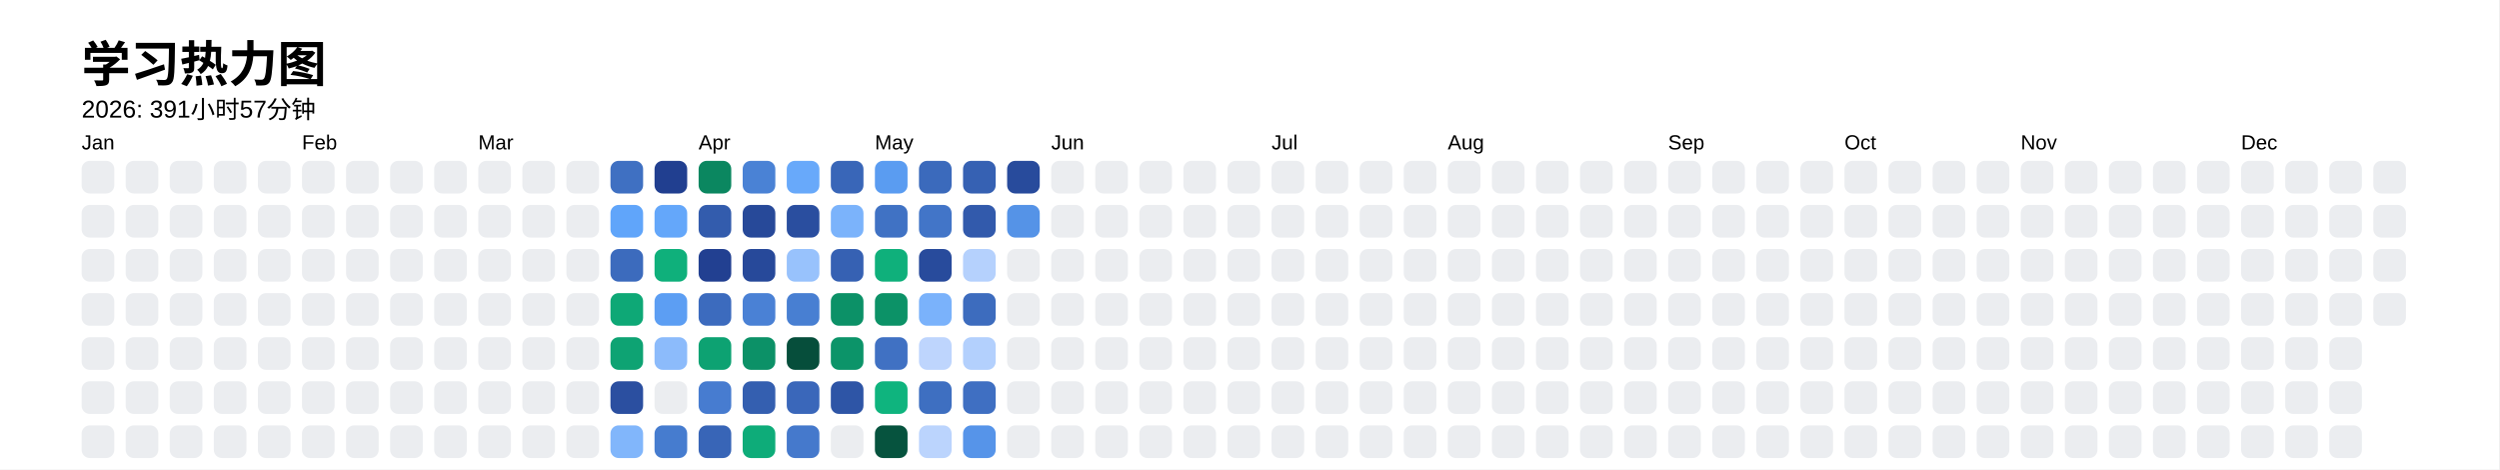
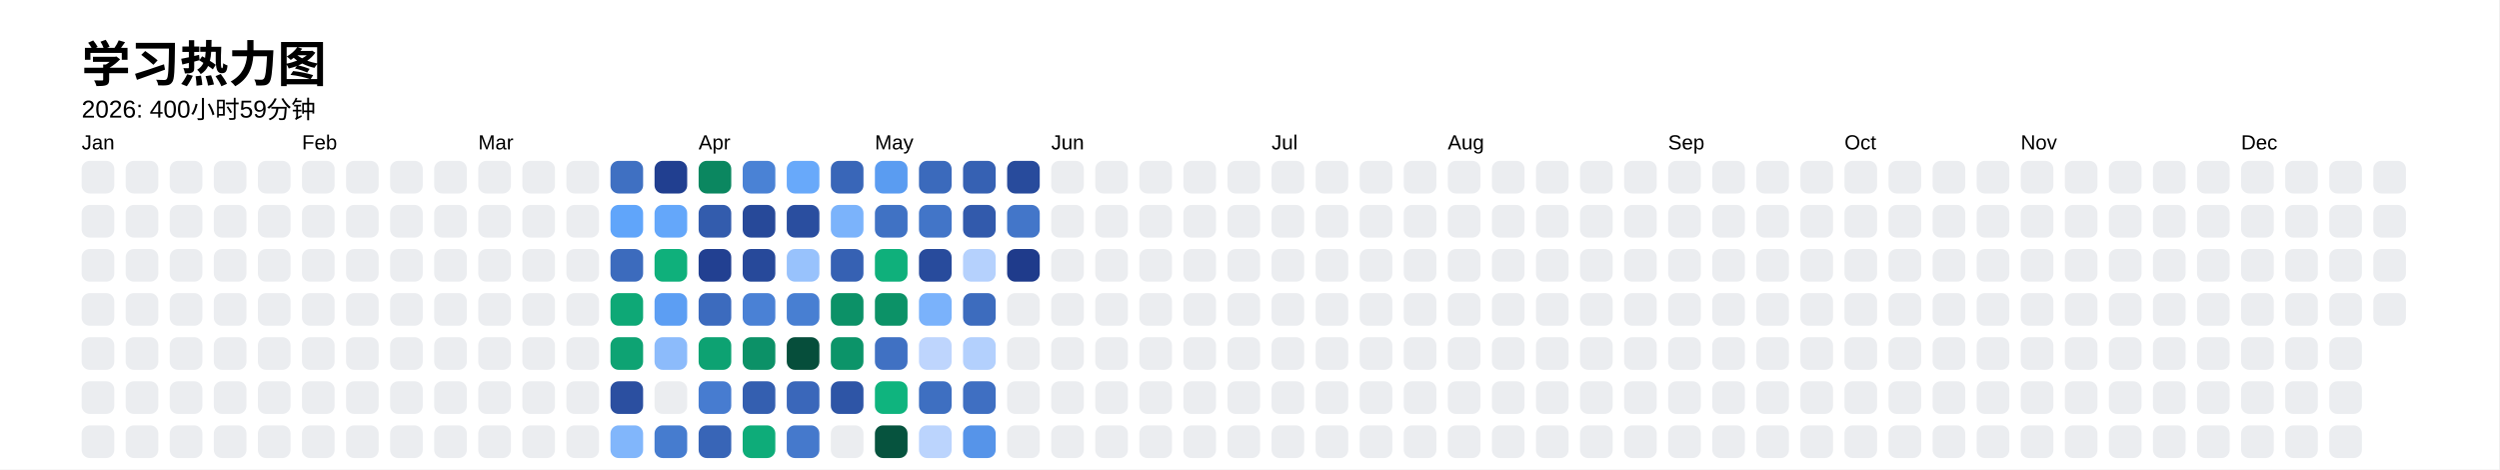
<svg xmlns="http://www.w3.org/2000/svg" style="background-color:white;" baseProfile="full" height="57.5mm" version="1.1" viewBox="0,0,306.2,57.5" width="306.2mm">
  <defs />
  <rect fill="#FFFFFF" height="57.5" width="306.2" x="0" y="0" />
  <text fill="#000000" style="font-size:6px; font-family:Arial; font-weight:bold;" x="10" y="10">学习热力图</text>
-   <text fill="#000000" style="font-size:3px; font-family:Arial;" x="10" y="14.4">2026: 391小时57分钟</text>
+   <text fill="#000000" style="font-size:3px; font-family:Arial;" x="10" y="14.4">2026: 400小时59分钟</text>
  <text fill="#000000" style="font-size:2.5px; font-family:Arial" x="10" y="18.3">Jan</text>
  <rect fill="#ebedf0" height="4" rx="1" ry="1" width="4" x="10" y="19.7" />
  <rect fill="#ebedf0" height="4" rx="1" ry="1" width="4" x="10" y="25.1" />
  <rect fill="#ebedf0" height="4" rx="1" ry="1" width="4" x="10" y="30.5" />
  <rect fill="#ebedf0" height="4" rx="1" ry="1" width="4" x="10" y="35.9" />
  <rect fill="#ebedf0" height="4" rx="1" ry="1" width="4" x="10" y="41.3" />
  <rect fill="#ebedf0" height="4" rx="1" ry="1" width="4" x="10" y="46.7" />
  <rect fill="#ebedf0" height="4" rx="1" ry="1" width="4" x="10" y="52.1" />
  <rect fill="#ebedf0" height="4" rx="1" ry="1" width="4" x="15.4" y="19.7" />
  <rect fill="#ebedf0" height="4" rx="1" ry="1" width="4" x="15.4" y="25.1" />
  <rect fill="#ebedf0" height="4" rx="1" ry="1" width="4" x="15.4" y="30.5" />
  <rect fill="#ebedf0" height="4" rx="1" ry="1" width="4" x="15.4" y="35.9" />
  <rect fill="#ebedf0" height="4" rx="1" ry="1" width="4" x="15.4" y="41.3" />
  <rect fill="#ebedf0" height="4" rx="1" ry="1" width="4" x="15.4" y="46.7" />
  <rect fill="#ebedf0" height="4" rx="1" ry="1" width="4" x="15.4" y="52.1" />
  <rect fill="#ebedf0" height="4" rx="1" ry="1" width="4" x="20.8" y="19.7" />
  <rect fill="#ebedf0" height="4" rx="1" ry="1" width="4" x="20.8" y="25.1" />
  <rect fill="#ebedf0" height="4" rx="1" ry="1" width="4" x="20.8" y="30.5" />
  <rect fill="#ebedf0" height="4" rx="1" ry="1" width="4" x="20.8" y="35.9" />
  <rect fill="#ebedf0" height="4" rx="1" ry="1" width="4" x="20.8" y="41.3" />
  <rect fill="#ebedf0" height="4" rx="1" ry="1" width="4" x="20.8" y="46.7" />
  <rect fill="#ebedf0" height="4" rx="1" ry="1" width="4" x="20.8" y="52.1" />
  <rect fill="#ebedf0" height="4" rx="1" ry="1" width="4" x="26.2" y="19.7" />
  <rect fill="#ebedf0" height="4" rx="1" ry="1" width="4" x="26.2" y="25.1" />
  <rect fill="#ebedf0" height="4" rx="1" ry="1" width="4" x="26.2" y="30.5" />
  <rect fill="#ebedf0" height="4" rx="1" ry="1" width="4" x="26.2" y="35.9" />
  <rect fill="#ebedf0" height="4" rx="1" ry="1" width="4" x="26.2" y="41.3" />
  <rect fill="#ebedf0" height="4" rx="1" ry="1" width="4" x="26.2" y="46.7" />
  <rect fill="#ebedf0" height="4" rx="1" ry="1" width="4" x="26.2" y="52.1" />
  <rect fill="#ebedf0" height="4" rx="1" ry="1" width="4" x="31.6" y="19.7" />
  <rect fill="#ebedf0" height="4" rx="1" ry="1" width="4" x="31.6" y="25.1" />
  <rect fill="#ebedf0" height="4" rx="1" ry="1" width="4" x="31.6" y="30.5" />
  <rect fill="#ebedf0" height="4" rx="1" ry="1" width="4" x="31.6" y="35.9" />
  <rect fill="#ebedf0" height="4" rx="1" ry="1" width="4" x="31.6" y="41.3" />
  <rect fill="#ebedf0" height="4" rx="1" ry="1" width="4" x="31.6" y="46.7" />
  <rect fill="#ebedf0" height="4" rx="1" ry="1" width="4" x="31.6" y="52.1" />
  <text fill="#000000" style="font-size:2.5px; font-family:Arial" x="37.0" y="18.3">Feb</text>
  <rect fill="#ebedf0" height="4" rx="1" ry="1" width="4" x="37.0" y="19.7" />
  <rect fill="#ebedf0" height="4" rx="1" ry="1" width="4" x="37.0" y="25.1" />
  <rect fill="#ebedf0" height="4" rx="1" ry="1" width="4" x="37.0" y="30.5" />
  <rect fill="#ebedf0" height="4" rx="1" ry="1" width="4" x="37.0" y="35.9" />
  <rect fill="#ebedf0" height="4" rx="1" ry="1" width="4" x="37.0" y="41.3" />
  <rect fill="#ebedf0" height="4" rx="1" ry="1" width="4" x="37.0" y="46.7" />
  <rect fill="#ebedf0" height="4" rx="1" ry="1" width="4" x="37.0" y="52.1" />
  <rect fill="#ebedf0" height="4" rx="1" ry="1" width="4" x="42.4" y="19.7" />
  <rect fill="#ebedf0" height="4" rx="1" ry="1" width="4" x="42.4" y="25.1" />
  <rect fill="#ebedf0" height="4" rx="1" ry="1" width="4" x="42.4" y="30.5" />
  <rect fill="#ebedf0" height="4" rx="1" ry="1" width="4" x="42.4" y="35.9" />
  <rect fill="#ebedf0" height="4" rx="1" ry="1" width="4" x="42.4" y="41.3" />
  <rect fill="#ebedf0" height="4" rx="1" ry="1" width="4" x="42.4" y="46.7" />
  <rect fill="#ebedf0" height="4" rx="1" ry="1" width="4" x="42.4" y="52.1" />
  <rect fill="#ebedf0" height="4" rx="1" ry="1" width="4" x="47.8" y="19.7" />
  <rect fill="#ebedf0" height="4" rx="1" ry="1" width="4" x="47.8" y="25.1" />
  <rect fill="#ebedf0" height="4" rx="1" ry="1" width="4" x="47.8" y="30.5" />
  <rect fill="#ebedf0" height="4" rx="1" ry="1" width="4" x="47.8" y="35.9" />
  <rect fill="#ebedf0" height="4" rx="1" ry="1" width="4" x="47.8" y="41.3" />
  <rect fill="#ebedf0" height="4" rx="1" ry="1" width="4" x="47.8" y="46.7" />
  <rect fill="#ebedf0" height="4" rx="1" ry="1" width="4" x="47.8" y="52.1" />
  <rect fill="#ebedf0" height="4" rx="1" ry="1" width="4" x="53.2" y="19.7" />
  <rect fill="#ebedf0" height="4" rx="1" ry="1" width="4" x="53.2" y="25.1" />
  <rect fill="#ebedf0" height="4" rx="1" ry="1" width="4" x="53.2" y="30.5" />
  <rect fill="#ebedf0" height="4" rx="1" ry="1" width="4" x="53.2" y="35.9" />
  <rect fill="#ebedf0" height="4" rx="1" ry="1" width="4" x="53.2" y="41.3" />
  <rect fill="#ebedf0" height="4" rx="1" ry="1" width="4" x="53.2" y="46.7" />
  <rect fill="#ebedf0" height="4" rx="1" ry="1" width="4" x="53.2" y="52.1" />
  <text fill="#000000" style="font-size:2.5px; font-family:Arial" x="58.6" y="18.3">Mar</text>
  <rect fill="#ebedf0" height="4" rx="1" ry="1" width="4" x="58.6" y="19.7" />
  <rect fill="#ebedf0" height="4" rx="1" ry="1" width="4" x="58.6" y="25.1" />
  <rect fill="#ebedf0" height="4" rx="1" ry="1" width="4" x="58.6" y="30.5" />
  <rect fill="#ebedf0" height="4" rx="1" ry="1" width="4" x="58.6" y="35.9" />
  <rect fill="#ebedf0" height="4" rx="1" ry="1" width="4" x="58.6" y="41.3" />
  <rect fill="#ebedf0" height="4" rx="1" ry="1" width="4" x="58.6" y="46.7" />
  <rect fill="#ebedf0" height="4" rx="1" ry="1" width="4" x="58.6" y="52.1" />
  <rect fill="#ebedf0" height="4" rx="1" ry="1" width="4" x="64" y="19.7" />
  <rect fill="#ebedf0" height="4" rx="1" ry="1" width="4" x="64" y="25.1" />
  <rect fill="#ebedf0" height="4" rx="1" ry="1" width="4" x="64" y="30.5" />
  <rect fill="#ebedf0" height="4" rx="1" ry="1" width="4" x="64" y="35.9" />
  <rect fill="#ebedf0" height="4" rx="1" ry="1" width="4" x="64" y="41.3" />
  <rect fill="#ebedf0" height="4" rx="1" ry="1" width="4" x="64" y="46.7" />
  <rect fill="#ebedf0" height="4" rx="1" ry="1" width="4" x="64" y="52.1" />
  <rect fill="#ebedf0" height="4" rx="1" ry="1" width="4" x="69.4" y="19.7" />
  <rect fill="#ebedf0" height="4" rx="1" ry="1" width="4" x="69.4" y="25.1" />
  <rect fill="#ebedf0" height="4" rx="1" ry="1" width="4" x="69.4" y="30.5" />
  <rect fill="#ebedf0" height="4" rx="1" ry="1" width="4" x="69.4" y="35.9" />
  <rect fill="#ebedf0" height="4" rx="1" ry="1" width="4" x="69.4" y="41.3" />
  <rect fill="#ebedf0" height="4" rx="1" ry="1" width="4" x="69.4" y="46.7" />
  <rect fill="#ebedf0" height="4" rx="1" ry="1" width="4" x="69.4" y="52.1" />
  <rect fill="#3f70c2" height="4" rx="1" ry="1" width="4" x="74.8" y="19.7" />
  <rect fill="#60a5fa" height="4" rx="1" ry="1" width="4" x="74.8" y="25.1" />
  <rect fill="#3c6bbd" height="4" rx="1" ry="1" width="4" x="74.8" y="30.5" />
  <rect fill="#0ea876" height="4" rx="1" ry="1" width="4" x="74.8" y="35.9" />
  <rect fill="#0ea373" height="4" rx="1" ry="1" width="4" x="74.8" y="41.3" />
  <rect fill="#2b4fa0" height="4" rx="1" ry="1" width="4" x="74.8" y="46.7" />
  <rect fill="#81b6fb" height="4" rx="1" ry="1" width="4" x="74.8" y="52.1" />
  <rect fill="#213f90" height="4" rx="1" ry="1" width="4" x="80.2" y="19.7" />
  <rect fill="#64a7fa" height="4" rx="1" ry="1" width="4" x="80.2" y="25.1" />
  <rect fill="#0fb07b" height="4" rx="1" ry="1" width="4" x="80.2" y="30.5" />
  <rect fill="#5c9ef3" height="4" rx="1" ry="1" width="4" x="80.2" y="35.9" />
  <rect fill="#8cbbfb" height="4" rx="1" ry="1" width="4" x="80.2" y="41.3" />
  <rect fill="#ebedf0" height="4" rx="1" ry="1" width="4" x="80.2" y="46.7" />
  <rect fill="#467ccf" height="4" rx="1" ry="1" width="4" x="80.2" y="52.1" />
  <text fill="#000000" style="font-size:2.5px; font-family:Arial" x="85.6" y="18.3">Apr</text>
  <rect fill="#0b8760" height="4" rx="1" ry="1" width="4" x="85.6" y="19.7" />
  <rect fill="#335cad" height="4" rx="1" ry="1" width="4" x="85.6" y="25.1" />
  <rect fill="#224091" height="4" rx="1" ry="1" width="4" x="85.6" y="30.5" />
  <rect fill="#3c6bbe" height="4" rx="1" ry="1" width="4" x="85.6" y="35.9" />
  <rect fill="#0da272" height="4" rx="1" ry="1" width="4" x="85.6" y="41.3" />
  <rect fill="#477cd0" height="4" rx="1" ry="1" width="4" x="85.6" y="46.7" />
  <rect fill="#3865b7" height="4" rx="1" ry="1" width="4" x="85.6" y="52.1" />
  <rect fill="#4a82d5" height="4" rx="1" ry="1" width="4" x="91" y="19.7" />
  <rect fill="#274999" height="4" rx="1" ry="1" width="4" x="91" y="25.1" />
  <rect fill="#27499a" height="4" rx="1" ry="1" width="4" x="91" y="30.5" />
  <rect fill="#4a81d5" height="4" rx="1" ry="1" width="4" x="91" y="35.9" />
  <rect fill="#0c9167" height="4" rx="1" ry="1" width="4" x="91" y="41.3" />
  <rect fill="#345fb0" height="4" rx="1" ry="1" width="4" x="91" y="46.7" />
  <rect fill="#0eac79" height="4" rx="1" ry="1" width="4" x="91" y="52.1" />
  <rect fill="#68a9fa" height="4" rx="1" ry="1" width="4" x="96.4" y="19.7" />
  <rect fill="#2a4e9f" height="4" rx="1" ry="1" width="4" x="96.4" y="25.1" />
  <rect fill="#98c2fc" height="4" rx="1" ry="1" width="4" x="96.4" y="30.5" />
  <rect fill="#487fd2" height="4" rx="1" ry="1" width="4" x="96.4" y="35.9" />
  <rect fill="#064e3b" height="4" rx="1" ry="1" width="4" x="96.4" y="41.3" />
  <rect fill="#3a67ba" height="4" rx="1" ry="1" width="4" x="96.4" y="46.7" />
  <rect fill="#4579cc" height="4" rx="1" ry="1" width="4" x="96.4" y="52.1" />
  <rect fill="#3966b8" height="4" rx="1" ry="1" width="4" x="101.8" y="19.7" />
  <rect fill="#7bb3fb" height="4" rx="1" ry="1" width="4" x="101.8" y="25.1" />
  <rect fill="#3661b3" height="4" rx="1" ry="1" width="4" x="101.8" y="30.5" />
  <rect fill="#0c9167" height="4" rx="1" ry="1" width="4" x="101.8" y="35.9" />
  <rect fill="#0c9469" height="4" rx="1" ry="1" width="4" x="101.8" y="41.3" />
  <rect fill="#2e55a6" height="4" rx="1" ry="1" width="4" x="101.8" y="46.7" />
  <rect fill="#ebedf0" height="4" rx="1" ry="1" width="4" x="101.8" y="52.1" />
  <text fill="#000000" style="font-size:2.5px; font-family:Arial" x="107.2" y="18.3">May</text>
  <rect fill="#5a9cf1" height="4" rx="1" ry="1" width="4" x="107.2" y="19.7" />
  <rect fill="#4072c4" height="4" rx="1" ry="1" width="4" x="107.2" y="25.1" />
  <rect fill="#0fb07b" height="4" rx="1" ry="1" width="4" x="107.2" y="30.5" />
  <rect fill="#0c9267" height="4" rx="1" ry="1" width="4" x="107.2" y="35.9" />
  <rect fill="#4071c3" height="4" rx="1" ry="1" width="4" x="107.2" y="41.3" />
  <rect fill="#0fb47e" height="4" rx="1" ry="1" width="4" x="107.2" y="46.7" />
  <rect fill="#06533e" height="4" rx="1" ry="1" width="4" x="107.2" y="52.1" />
  <rect fill="#3b6abc" height="4" rx="1" ry="1" width="4" x="112.6" y="19.7" />
  <rect fill="#4275c8" height="4" rx="1" ry="1" width="4" x="112.6" y="25.1" />
  <rect fill="#284b9c" height="4" rx="1" ry="1" width="4" x="112.6" y="30.5" />
  <rect fill="#7ab2fb" height="4" rx="1" ry="1" width="4" x="112.6" y="35.9" />
  <rect fill="#bed5fd" height="4" rx="1" ry="1" width="4" x="112.6" y="41.3" />
  <rect fill="#3e6fc1" height="4" rx="1" ry="1" width="4" x="112.6" y="46.7" />
  <rect fill="#bbd4fd" height="4" rx="1" ry="1" width="4" x="112.6" y="52.1" />
  <rect fill="#3661b3" height="4" rx="1" ry="1" width="4" x="118" y="19.7" />
  <rect fill="#325aac" height="4" rx="1" ry="1" width="4" x="118" y="25.1" />
  <rect fill="#b5d1fd" height="4" rx="1" ry="1" width="4" x="118" y="30.5" />
  <rect fill="#3d6cbe" height="4" rx="1" ry="1" width="4" x="118" y="35.9" />
  <rect fill="#b3d0fd" height="4" rx="1" ry="1" width="4" x="118" y="41.3" />
  <rect fill="#3f6fc2" height="4" rx="1" ry="1" width="4" x="118" y="46.7" />
  <rect fill="#5694e9" height="4" rx="1" ry="1" width="4" x="118" y="52.1" />
  <rect fill="#284b9c" height="4" rx="1" ry="1" width="4" x="123.4" y="19.7" />
-   <rect fill="#5593e7" height="4" rx="1" ry="1" width="4" x="123.4" y="25.1" />
-   <rect fill="#ebedf0" height="4" rx="1" ry="1" width="4" x="123.4" y="30.5" />
+   <rect fill="#4376c9" height="4" rx="1" ry="1" width="4" x="123.4" y="25.1" />
+   <rect fill="#1f3b8b" height="4" rx="1" ry="1" width="4" x="123.4" y="30.5" />
  <rect fill="#ebedf0" height="4" rx="1" ry="1" width="4" x="123.4" y="35.9" />
  <rect fill="#ebedf0" height="4" rx="1" ry="1" width="4" x="123.4" y="41.3" />
  <rect fill="#ebedf0" height="4" rx="1" ry="1" width="4" x="123.4" y="46.7" />
  <rect fill="#ebedf0" height="4" rx="1" ry="1" width="4" x="123.4" y="52.1" />
  <text fill="#000000" style="font-size:2.5px; font-family:Arial" x="128.8" y="18.3">Jun</text>
  <rect fill="#ebedf0" height="4" rx="1" ry="1" width="4" x="128.8" y="19.7" />
  <rect fill="#ebedf0" height="4" rx="1" ry="1" width="4" x="128.8" y="25.1" />
  <rect fill="#ebedf0" height="4" rx="1" ry="1" width="4" x="128.8" y="30.5" />
  <rect fill="#ebedf0" height="4" rx="1" ry="1" width="4" x="128.8" y="35.9" />
  <rect fill="#ebedf0" height="4" rx="1" ry="1" width="4" x="128.8" y="41.3" />
  <rect fill="#ebedf0" height="4" rx="1" ry="1" width="4" x="128.8" y="46.7" />
  <rect fill="#ebedf0" height="4" rx="1" ry="1" width="4" x="128.8" y="52.1" />
  <rect fill="#ebedf0" height="4" rx="1" ry="1" width="4" x="134.2" y="19.7" />
  <rect fill="#ebedf0" height="4" rx="1" ry="1" width="4" x="134.2" y="25.1" />
  <rect fill="#ebedf0" height="4" rx="1" ry="1" width="4" x="134.2" y="30.5" />
  <rect fill="#ebedf0" height="4" rx="1" ry="1" width="4" x="134.2" y="35.9" />
  <rect fill="#ebedf0" height="4" rx="1" ry="1" width="4" x="134.2" y="41.3" />
  <rect fill="#ebedf0" height="4" rx="1" ry="1" width="4" x="134.2" y="46.7" />
  <rect fill="#ebedf0" height="4" rx="1" ry="1" width="4" x="134.2" y="52.1" />
  <rect fill="#ebedf0" height="4" rx="1" ry="1" width="4" x="139.6" y="19.7" />
  <rect fill="#ebedf0" height="4" rx="1" ry="1" width="4" x="139.6" y="25.1" />
  <rect fill="#ebedf0" height="4" rx="1" ry="1" width="4" x="139.6" y="30.5" />
  <rect fill="#ebedf0" height="4" rx="1" ry="1" width="4" x="139.6" y="35.9" />
  <rect fill="#ebedf0" height="4" rx="1" ry="1" width="4" x="139.6" y="41.3" />
  <rect fill="#ebedf0" height="4" rx="1" ry="1" width="4" x="139.6" y="46.7" />
  <rect fill="#ebedf0" height="4" rx="1" ry="1" width="4" x="139.6" y="52.1" />
  <rect fill="#ebedf0" height="4" rx="1" ry="1" width="4" x="145" y="19.7" />
  <rect fill="#ebedf0" height="4" rx="1" ry="1" width="4" x="145" y="25.1" />
  <rect fill="#ebedf0" height="4" rx="1" ry="1" width="4" x="145" y="30.5" />
  <rect fill="#ebedf0" height="4" rx="1" ry="1" width="4" x="145" y="35.9" />
  <rect fill="#ebedf0" height="4" rx="1" ry="1" width="4" x="145" y="41.3" />
  <rect fill="#ebedf0" height="4" rx="1" ry="1" width="4" x="145" y="46.7" />
  <rect fill="#ebedf0" height="4" rx="1" ry="1" width="4" x="145" y="52.1" />
  <rect fill="#ebedf0" height="4" rx="1" ry="1" width="4" x="150.4" y="19.7" />
  <rect fill="#ebedf0" height="4" rx="1" ry="1" width="4" x="150.4" y="25.1" />
  <rect fill="#ebedf0" height="4" rx="1" ry="1" width="4" x="150.4" y="30.5" />
  <rect fill="#ebedf0" height="4" rx="1" ry="1" width="4" x="150.4" y="35.9" />
  <rect fill="#ebedf0" height="4" rx="1" ry="1" width="4" x="150.4" y="41.3" />
  <rect fill="#ebedf0" height="4" rx="1" ry="1" width="4" x="150.4" y="46.7" />
  <rect fill="#ebedf0" height="4" rx="1" ry="1" width="4" x="150.4" y="52.1" />
  <text fill="#000000" style="font-size:2.5px; font-family:Arial" x="155.8" y="18.3">Jul</text>
  <rect fill="#ebedf0" height="4" rx="1" ry="1" width="4" x="155.8" y="19.7" />
  <rect fill="#ebedf0" height="4" rx="1" ry="1" width="4" x="155.8" y="25.1" />
  <rect fill="#ebedf0" height="4" rx="1" ry="1" width="4" x="155.8" y="30.5" />
  <rect fill="#ebedf0" height="4" rx="1" ry="1" width="4" x="155.8" y="35.9" />
  <rect fill="#ebedf0" height="4" rx="1" ry="1" width="4" x="155.8" y="41.3" />
  <rect fill="#ebedf0" height="4" rx="1" ry="1" width="4" x="155.8" y="46.7" />
  <rect fill="#ebedf0" height="4" rx="1" ry="1" width="4" x="155.8" y="52.1" />
  <rect fill="#ebedf0" height="4" rx="1" ry="1" width="4" x="161.2" y="19.7" />
  <rect fill="#ebedf0" height="4" rx="1" ry="1" width="4" x="161.2" y="25.1" />
  <rect fill="#ebedf0" height="4" rx="1" ry="1" width="4" x="161.2" y="30.5" />
  <rect fill="#ebedf0" height="4" rx="1" ry="1" width="4" x="161.2" y="35.9" />
  <rect fill="#ebedf0" height="4" rx="1" ry="1" width="4" x="161.2" y="41.3" />
  <rect fill="#ebedf0" height="4" rx="1" ry="1" width="4" x="161.2" y="46.7" />
  <rect fill="#ebedf0" height="4" rx="1" ry="1" width="4" x="161.2" y="52.1" />
  <rect fill="#ebedf0" height="4" rx="1" ry="1" width="4" x="166.6" y="19.7" />
  <rect fill="#ebedf0" height="4" rx="1" ry="1" width="4" x="166.6" y="25.1" />
  <rect fill="#ebedf0" height="4" rx="1" ry="1" width="4" x="166.6" y="30.5" />
  <rect fill="#ebedf0" height="4" rx="1" ry="1" width="4" x="166.6" y="35.9" />
  <rect fill="#ebedf0" height="4" rx="1" ry="1" width="4" x="166.6" y="41.3" />
  <rect fill="#ebedf0" height="4" rx="1" ry="1" width="4" x="166.6" y="46.7" />
  <rect fill="#ebedf0" height="4" rx="1" ry="1" width="4" x="166.6" y="52.1" />
  <rect fill="#ebedf0" height="4" rx="1" ry="1" width="4" x="172" y="19.7" />
  <rect fill="#ebedf0" height="4" rx="1" ry="1" width="4" x="172" y="25.1" />
  <rect fill="#ebedf0" height="4" rx="1" ry="1" width="4" x="172" y="30.5" />
  <rect fill="#ebedf0" height="4" rx="1" ry="1" width="4" x="172" y="35.9" />
  <rect fill="#ebedf0" height="4" rx="1" ry="1" width="4" x="172" y="41.3" />
  <rect fill="#ebedf0" height="4" rx="1" ry="1" width="4" x="172" y="46.7" />
  <rect fill="#ebedf0" height="4" rx="1" ry="1" width="4" x="172" y="52.1" />
  <text fill="#000000" style="font-size:2.5px; font-family:Arial" x="177.4" y="18.3">Aug</text>
  <rect fill="#ebedf0" height="4" rx="1" ry="1" width="4" x="177.4" y="19.7" />
  <rect fill="#ebedf0" height="4" rx="1" ry="1" width="4" x="177.4" y="25.1" />
  <rect fill="#ebedf0" height="4" rx="1" ry="1" width="4" x="177.4" y="30.5" />
  <rect fill="#ebedf0" height="4" rx="1" ry="1" width="4" x="177.4" y="35.9" />
  <rect fill="#ebedf0" height="4" rx="1" ry="1" width="4" x="177.4" y="41.3" />
  <rect fill="#ebedf0" height="4" rx="1" ry="1" width="4" x="177.4" y="46.7" />
  <rect fill="#ebedf0" height="4" rx="1" ry="1" width="4" x="177.4" y="52.1" />
  <rect fill="#ebedf0" height="4" rx="1" ry="1" width="4" x="182.8" y="19.7" />
  <rect fill="#ebedf0" height="4" rx="1" ry="1" width="4" x="182.8" y="25.1" />
  <rect fill="#ebedf0" height="4" rx="1" ry="1" width="4" x="182.8" y="30.5" />
  <rect fill="#ebedf0" height="4" rx="1" ry="1" width="4" x="182.8" y="35.9" />
  <rect fill="#ebedf0" height="4" rx="1" ry="1" width="4" x="182.8" y="41.3" />
  <rect fill="#ebedf0" height="4" rx="1" ry="1" width="4" x="182.8" y="46.7" />
  <rect fill="#ebedf0" height="4" rx="1" ry="1" width="4" x="182.8" y="52.1" />
  <rect fill="#ebedf0" height="4" rx="1" ry="1" width="4" x="188.2" y="19.7" />
  <rect fill="#ebedf0" height="4" rx="1" ry="1" width="4" x="188.2" y="25.1" />
  <rect fill="#ebedf0" height="4" rx="1" ry="1" width="4" x="188.2" y="30.5" />
  <rect fill="#ebedf0" height="4" rx="1" ry="1" width="4" x="188.2" y="35.9" />
  <rect fill="#ebedf0" height="4" rx="1" ry="1" width="4" x="188.2" y="41.3" />
  <rect fill="#ebedf0" height="4" rx="1" ry="1" width="4" x="188.2" y="46.7" />
  <rect fill="#ebedf0" height="4" rx="1" ry="1" width="4" x="188.2" y="52.1" />
  <rect fill="#ebedf0" height="4" rx="1" ry="1" width="4" x="193.6" y="19.7" />
  <rect fill="#ebedf0" height="4" rx="1" ry="1" width="4" x="193.6" y="25.1" />
  <rect fill="#ebedf0" height="4" rx="1" ry="1" width="4" x="193.6" y="30.5" />
  <rect fill="#ebedf0" height="4" rx="1" ry="1" width="4" x="193.6" y="35.9" />
  <rect fill="#ebedf0" height="4" rx="1" ry="1" width="4" x="193.6" y="41.3" />
  <rect fill="#ebedf0" height="4" rx="1" ry="1" width="4" x="193.6" y="46.7" />
  <rect fill="#ebedf0" height="4" rx="1" ry="1" width="4" x="193.6" y="52.1" />
  <rect fill="#ebedf0" height="4" rx="1" ry="1" width="4" x="199" y="19.7" />
  <rect fill="#ebedf0" height="4" rx="1" ry="1" width="4" x="199" y="25.1" />
  <rect fill="#ebedf0" height="4" rx="1" ry="1" width="4" x="199" y="30.5" />
  <rect fill="#ebedf0" height="4" rx="1" ry="1" width="4" x="199" y="35.9" />
  <rect fill="#ebedf0" height="4" rx="1" ry="1" width="4" x="199" y="41.3" />
  <rect fill="#ebedf0" height="4" rx="1" ry="1" width="4" x="199" y="46.7" />
  <rect fill="#ebedf0" height="4" rx="1" ry="1" width="4" x="199" y="52.1" />
  <text fill="#000000" style="font-size:2.5px; font-family:Arial" x="204.4" y="18.3">Sep</text>
  <rect fill="#ebedf0" height="4" rx="1" ry="1" width="4" x="204.4" y="19.7" />
  <rect fill="#ebedf0" height="4" rx="1" ry="1" width="4" x="204.4" y="25.1" />
  <rect fill="#ebedf0" height="4" rx="1" ry="1" width="4" x="204.4" y="30.5" />
  <rect fill="#ebedf0" height="4" rx="1" ry="1" width="4" x="204.4" y="35.9" />
  <rect fill="#ebedf0" height="4" rx="1" ry="1" width="4" x="204.4" y="41.3" />
  <rect fill="#ebedf0" height="4" rx="1" ry="1" width="4" x="204.4" y="46.7" />
  <rect fill="#ebedf0" height="4" rx="1" ry="1" width="4" x="204.4" y="52.1" />
  <rect fill="#ebedf0" height="4" rx="1" ry="1" width="4" x="209.8" y="19.7" />
  <rect fill="#ebedf0" height="4" rx="1" ry="1" width="4" x="209.8" y="25.1" />
  <rect fill="#ebedf0" height="4" rx="1" ry="1" width="4" x="209.8" y="30.5" />
  <rect fill="#ebedf0" height="4" rx="1" ry="1" width="4" x="209.8" y="35.9" />
  <rect fill="#ebedf0" height="4" rx="1" ry="1" width="4" x="209.8" y="41.3" />
  <rect fill="#ebedf0" height="4" rx="1" ry="1" width="4" x="209.8" y="46.7" />
  <rect fill="#ebedf0" height="4" rx="1" ry="1" width="4" x="209.8" y="52.1" />
  <rect fill="#ebedf0" height="4" rx="1" ry="1" width="4" x="215.2" y="19.7" />
  <rect fill="#ebedf0" height="4" rx="1" ry="1" width="4" x="215.2" y="25.1" />
  <rect fill="#ebedf0" height="4" rx="1" ry="1" width="4" x="215.2" y="30.5" />
  <rect fill="#ebedf0" height="4" rx="1" ry="1" width="4" x="215.2" y="35.9" />
  <rect fill="#ebedf0" height="4" rx="1" ry="1" width="4" x="215.2" y="41.3" />
  <rect fill="#ebedf0" height="4" rx="1" ry="1" width="4" x="215.2" y="46.7" />
  <rect fill="#ebedf0" height="4" rx="1" ry="1" width="4" x="215.2" y="52.1" />
  <rect fill="#ebedf0" height="4" rx="1" ry="1" width="4" x="220.6" y="19.7" />
  <rect fill="#ebedf0" height="4" rx="1" ry="1" width="4" x="220.6" y="25.1" />
  <rect fill="#ebedf0" height="4" rx="1" ry="1" width="4" x="220.6" y="30.5" />
  <rect fill="#ebedf0" height="4" rx="1" ry="1" width="4" x="220.6" y="35.9" />
  <rect fill="#ebedf0" height="4" rx="1" ry="1" width="4" x="220.6" y="41.3" />
  <rect fill="#ebedf0" height="4" rx="1" ry="1" width="4" x="220.6" y="46.7" />
  <rect fill="#ebedf0" height="4" rx="1" ry="1" width="4" x="220.6" y="52.1" />
  <text fill="#000000" style="font-size:2.5px; font-family:Arial" x="226" y="18.3">Oct</text>
  <rect fill="#ebedf0" height="4" rx="1" ry="1" width="4" x="226" y="19.7" />
  <rect fill="#ebedf0" height="4" rx="1" ry="1" width="4" x="226" y="25.1" />
  <rect fill="#ebedf0" height="4" rx="1" ry="1" width="4" x="226" y="30.5" />
  <rect fill="#ebedf0" height="4" rx="1" ry="1" width="4" x="226" y="35.9" />
  <rect fill="#ebedf0" height="4" rx="1" ry="1" width="4" x="226" y="41.3" />
  <rect fill="#ebedf0" height="4" rx="1" ry="1" width="4" x="226" y="46.7" />
  <rect fill="#ebedf0" height="4" rx="1" ry="1" width="4" x="226" y="52.1" />
  <rect fill="#ebedf0" height="4" rx="1" ry="1" width="4" x="231.4" y="19.7" />
  <rect fill="#ebedf0" height="4" rx="1" ry="1" width="4" x="231.4" y="25.1" />
  <rect fill="#ebedf0" height="4" rx="1" ry="1" width="4" x="231.4" y="30.5" />
  <rect fill="#ebedf0" height="4" rx="1" ry="1" width="4" x="231.4" y="35.9" />
  <rect fill="#ebedf0" height="4" rx="1" ry="1" width="4" x="231.4" y="41.3" />
  <rect fill="#ebedf0" height="4" rx="1" ry="1" width="4" x="231.4" y="46.7" />
  <rect fill="#ebedf0" height="4" rx="1" ry="1" width="4" x="231.4" y="52.1" />
  <rect fill="#ebedf0" height="4" rx="1" ry="1" width="4" x="236.8" y="19.7" />
  <rect fill="#ebedf0" height="4" rx="1" ry="1" width="4" x="236.8" y="25.1" />
  <rect fill="#ebedf0" height="4" rx="1" ry="1" width="4" x="236.8" y="30.5" />
  <rect fill="#ebedf0" height="4" rx="1" ry="1" width="4" x="236.8" y="35.9" />
  <rect fill="#ebedf0" height="4" rx="1" ry="1" width="4" x="236.8" y="41.3" />
  <rect fill="#ebedf0" height="4" rx="1" ry="1" width="4" x="236.8" y="46.7" />
  <rect fill="#ebedf0" height="4" rx="1" ry="1" width="4" x="236.8" y="52.1" />
  <rect fill="#ebedf0" height="4" rx="1" ry="1" width="4" x="242.2" y="19.7" />
  <rect fill="#ebedf0" height="4" rx="1" ry="1" width="4" x="242.2" y="25.1" />
  <rect fill="#ebedf0" height="4" rx="1" ry="1" width="4" x="242.2" y="30.5" />
  <rect fill="#ebedf0" height="4" rx="1" ry="1" width="4" x="242.2" y="35.9" />
  <rect fill="#ebedf0" height="4" rx="1" ry="1" width="4" x="242.2" y="41.3" />
  <rect fill="#ebedf0" height="4" rx="1" ry="1" width="4" x="242.2" y="46.7" />
  <rect fill="#ebedf0" height="4" rx="1" ry="1" width="4" x="242.2" y="52.1" />
  <text fill="#000000" style="font-size:2.5px; font-family:Arial" x="247.6" y="18.3">Nov</text>
  <rect fill="#ebedf0" height="4" rx="1" ry="1" width="4" x="247.6" y="19.7" />
  <rect fill="#ebedf0" height="4" rx="1" ry="1" width="4" x="247.6" y="25.1" />
  <rect fill="#ebedf0" height="4" rx="1" ry="1" width="4" x="247.6" y="30.5" />
  <rect fill="#ebedf0" height="4" rx="1" ry="1" width="4" x="247.6" y="35.9" />
  <rect fill="#ebedf0" height="4" rx="1" ry="1" width="4" x="247.6" y="41.3" />
  <rect fill="#ebedf0" height="4" rx="1" ry="1" width="4" x="247.6" y="46.7" />
  <rect fill="#ebedf0" height="4" rx="1" ry="1" width="4" x="247.6" y="52.1" />
  <rect fill="#ebedf0" height="4" rx="1" ry="1" width="4" x="253" y="19.7" />
  <rect fill="#ebedf0" height="4" rx="1" ry="1" width="4" x="253" y="25.1" />
  <rect fill="#ebedf0" height="4" rx="1" ry="1" width="4" x="253" y="30.5" />
  <rect fill="#ebedf0" height="4" rx="1" ry="1" width="4" x="253" y="35.9" />
  <rect fill="#ebedf0" height="4" rx="1" ry="1" width="4" x="253" y="41.3" />
  <rect fill="#ebedf0" height="4" rx="1" ry="1" width="4" x="253" y="46.7" />
  <rect fill="#ebedf0" height="4" rx="1" ry="1" width="4" x="253" y="52.1" />
  <rect fill="#ebedf0" height="4" rx="1" ry="1" width="4" x="258.4" y="19.7" />
  <rect fill="#ebedf0" height="4" rx="1" ry="1" width="4" x="258.4" y="25.1" />
  <rect fill="#ebedf0" height="4" rx="1" ry="1" width="4" x="258.4" y="30.5" />
  <rect fill="#ebedf0" height="4" rx="1" ry="1" width="4" x="258.4" y="35.9" />
  <rect fill="#ebedf0" height="4" rx="1" ry="1" width="4" x="258.4" y="41.3" />
  <rect fill="#ebedf0" height="4" rx="1" ry="1" width="4" x="258.4" y="46.7" />
  <rect fill="#ebedf0" height="4" rx="1" ry="1" width="4" x="258.4" y="52.1" />
  <rect fill="#ebedf0" height="4" rx="1" ry="1" width="4" x="263.8" y="19.7" />
  <rect fill="#ebedf0" height="4" rx="1" ry="1" width="4" x="263.8" y="25.1" />
  <rect fill="#ebedf0" height="4" rx="1" ry="1" width="4" x="263.8" y="30.5" />
  <rect fill="#ebedf0" height="4" rx="1" ry="1" width="4" x="263.8" y="35.9" />
  <rect fill="#ebedf0" height="4" rx="1" ry="1" width="4" x="263.8" y="41.3" />
  <rect fill="#ebedf0" height="4" rx="1" ry="1" width="4" x="263.8" y="46.7" />
  <rect fill="#ebedf0" height="4" rx="1" ry="1" width="4" x="263.8" y="52.1" />
  <rect fill="#ebedf0" height="4" rx="1" ry="1" width="4" x="269.2" y="19.7" />
  <rect fill="#ebedf0" height="4" rx="1" ry="1" width="4" x="269.2" y="25.1" />
  <rect fill="#ebedf0" height="4" rx="1" ry="1" width="4" x="269.2" y="30.5" />
  <rect fill="#ebedf0" height="4" rx="1" ry="1" width="4" x="269.2" y="35.9" />
  <rect fill="#ebedf0" height="4" rx="1" ry="1" width="4" x="269.2" y="41.3" />
  <rect fill="#ebedf0" height="4" rx="1" ry="1" width="4" x="269.2" y="46.7" />
  <rect fill="#ebedf0" height="4" rx="1" ry="1" width="4" x="269.2" y="52.1" />
  <text fill="#000000" style="font-size:2.5px; font-family:Arial" x="274.6" y="18.3">Dec</text>
  <rect fill="#ebedf0" height="4" rx="1" ry="1" width="4" x="274.6" y="19.7" />
  <rect fill="#ebedf0" height="4" rx="1" ry="1" width="4" x="274.6" y="25.1" />
  <rect fill="#ebedf0" height="4" rx="1" ry="1" width="4" x="274.6" y="30.5" />
  <rect fill="#ebedf0" height="4" rx="1" ry="1" width="4" x="274.6" y="35.9" />
  <rect fill="#ebedf0" height="4" rx="1" ry="1" width="4" x="274.6" y="41.3" />
  <rect fill="#ebedf0" height="4" rx="1" ry="1" width="4" x="274.6" y="46.7" />
  <rect fill="#ebedf0" height="4" rx="1" ry="1" width="4" x="274.6" y="52.1" />
  <rect fill="#ebedf0" height="4" rx="1" ry="1" width="4" x="280" y="19.7" />
  <rect fill="#ebedf0" height="4" rx="1" ry="1" width="4" x="280" y="25.1" />
  <rect fill="#ebedf0" height="4" rx="1" ry="1" width="4" x="280" y="30.5" />
  <rect fill="#ebedf0" height="4" rx="1" ry="1" width="4" x="280" y="35.9" />
  <rect fill="#ebedf0" height="4" rx="1" ry="1" width="4" x="280" y="41.3" />
  <rect fill="#ebedf0" height="4" rx="1" ry="1" width="4" x="280" y="46.7" />
  <rect fill="#ebedf0" height="4" rx="1" ry="1" width="4" x="280" y="52.1" />
  <rect fill="#ebedf0" height="4" rx="1" ry="1" width="4" x="285.4" y="19.7" />
  <rect fill="#ebedf0" height="4" rx="1" ry="1" width="4" x="285.4" y="25.1" />
  <rect fill="#ebedf0" height="4" rx="1" ry="1" width="4" x="285.4" y="30.5" />
  <rect fill="#ebedf0" height="4" rx="1" ry="1" width="4" x="285.4" y="35.9" />
  <rect fill="#ebedf0" height="4" rx="1" ry="1" width="4" x="285.4" y="41.3" />
  <rect fill="#ebedf0" height="4" rx="1" ry="1" width="4" x="285.4" y="46.7" />
  <rect fill="#ebedf0" height="4" rx="1" ry="1" width="4" x="285.4" y="52.1" />
  <rect fill="#ebedf0" height="4" rx="1" ry="1" width="4" x="290.8" y="19.7" />
  <rect fill="#ebedf0" height="4" rx="1" ry="1" width="4" x="290.8" y="25.1" />
  <rect fill="#ebedf0" height="4" rx="1" ry="1" width="4" x="290.8" y="30.5" />
  <rect fill="#ebedf0" height="4" rx="1" ry="1" width="4" x="290.8" y="35.9" />
</svg>
